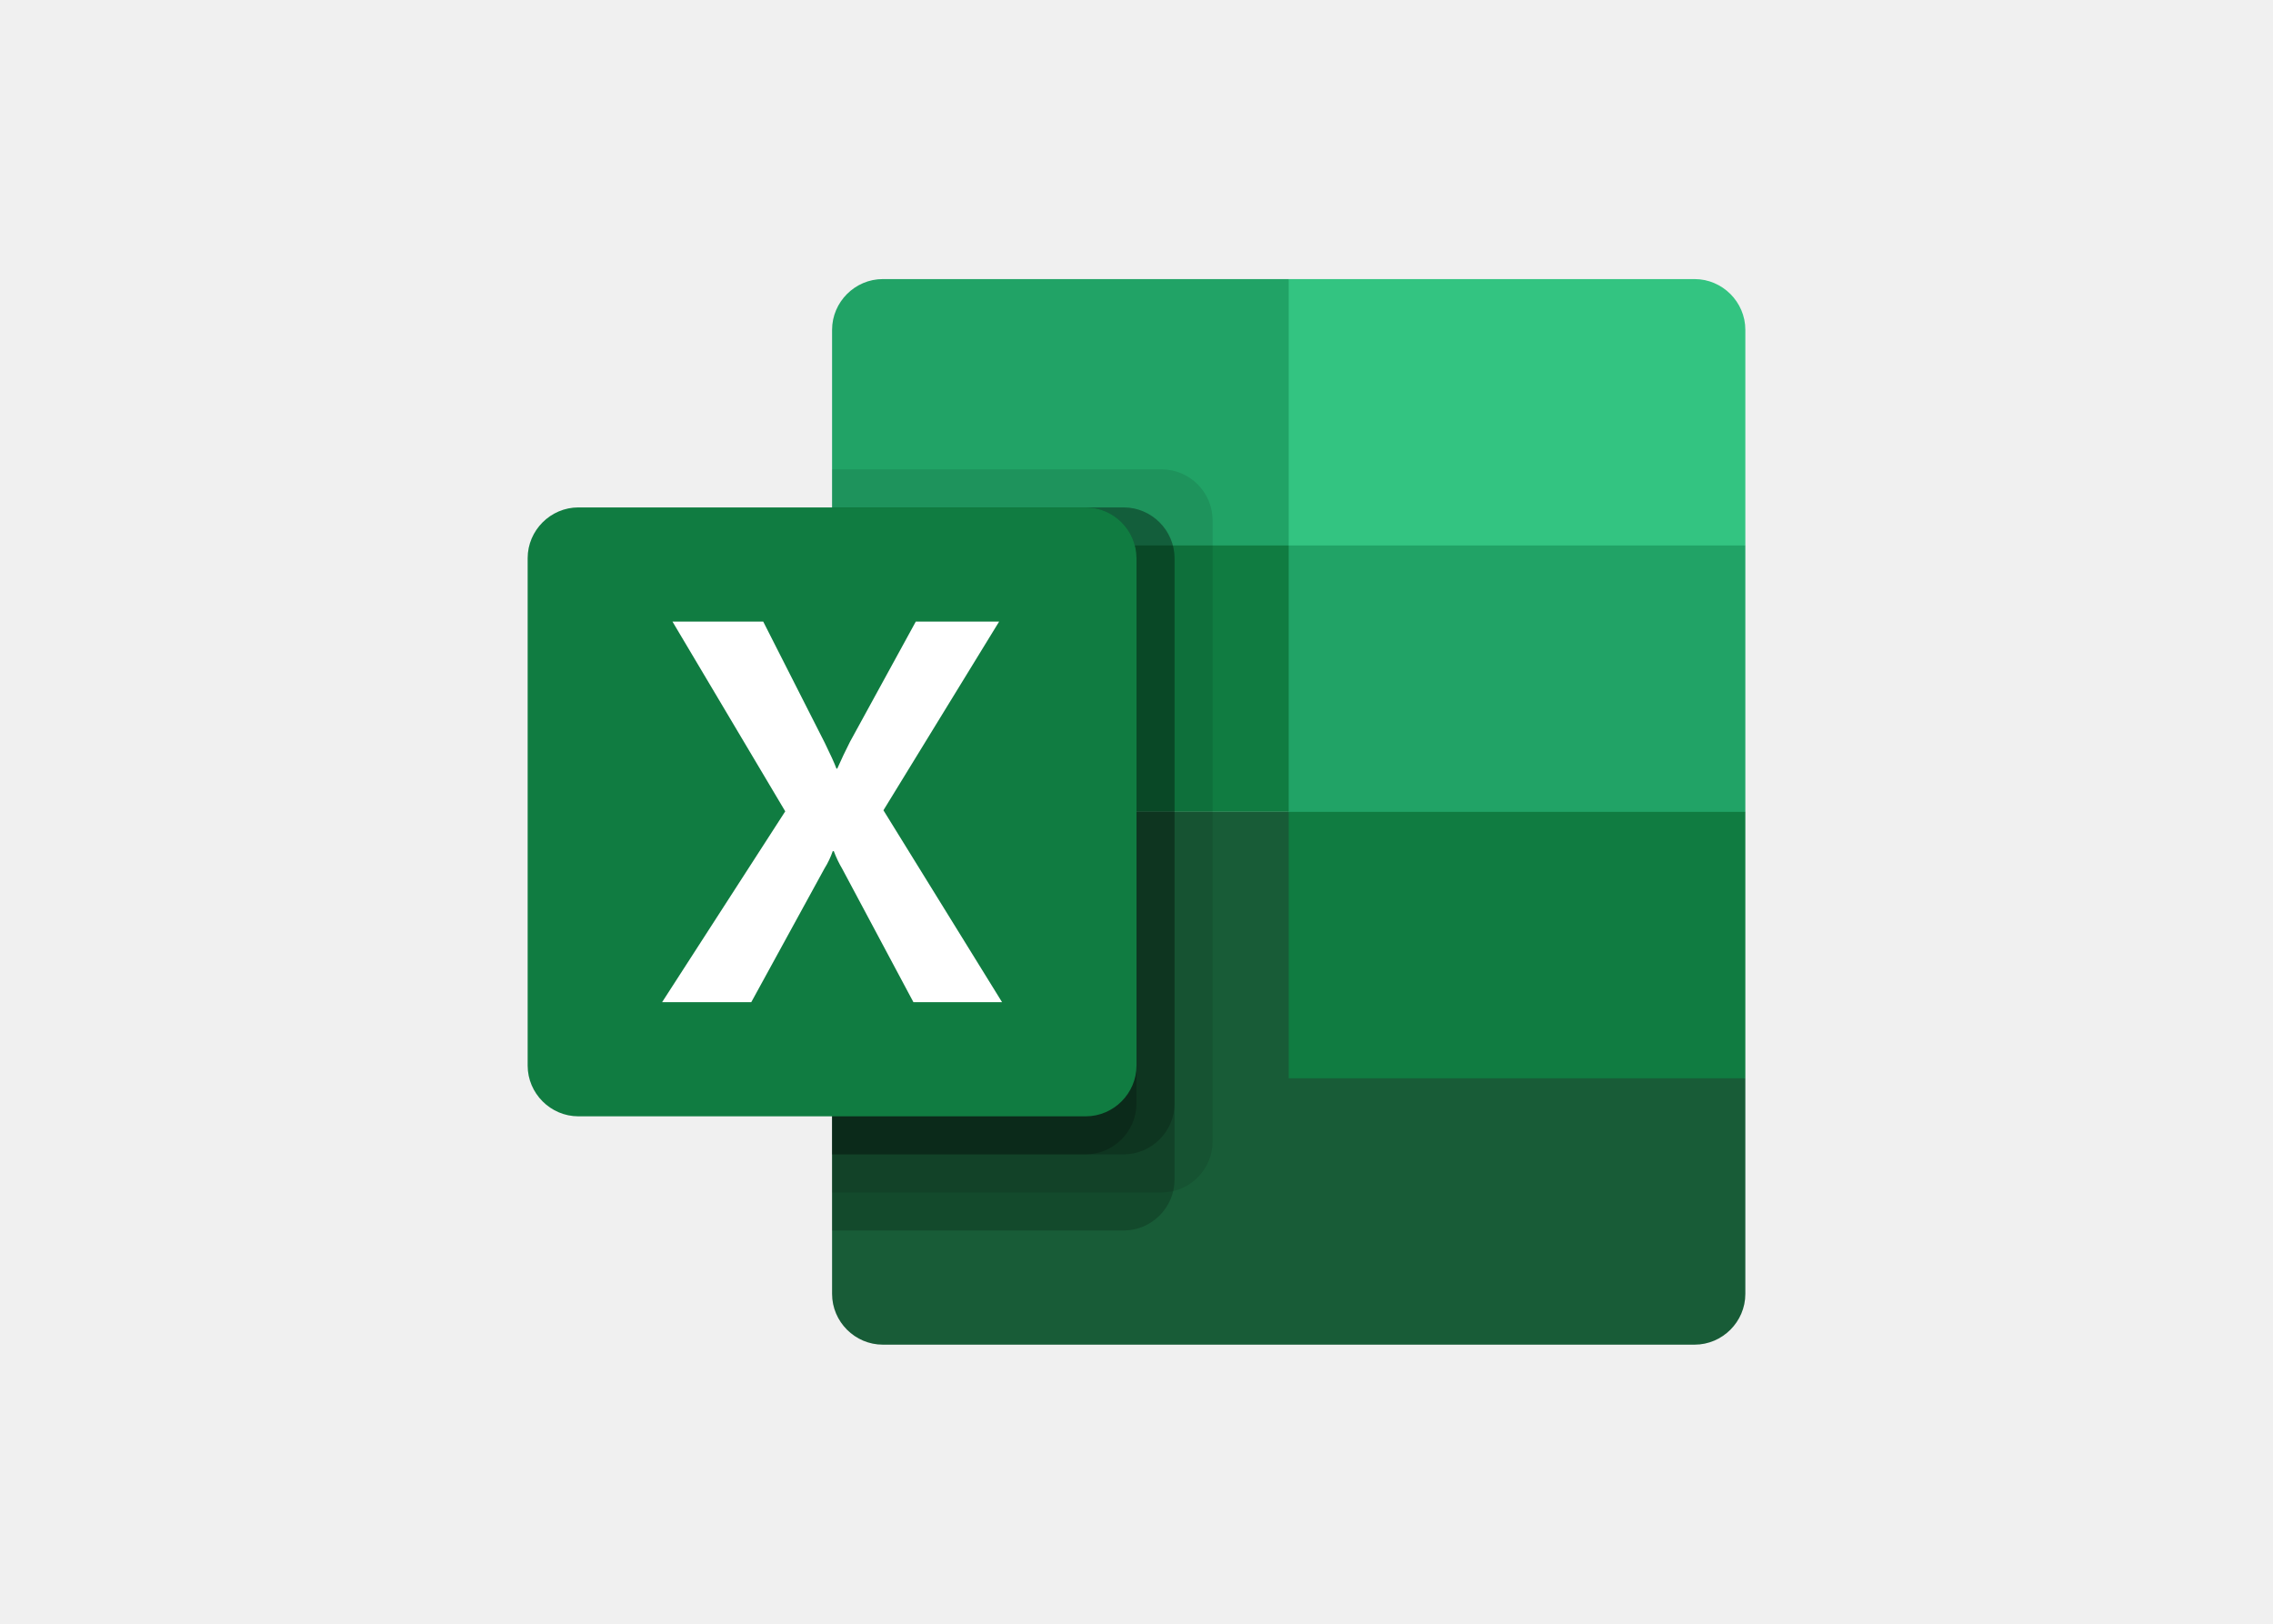
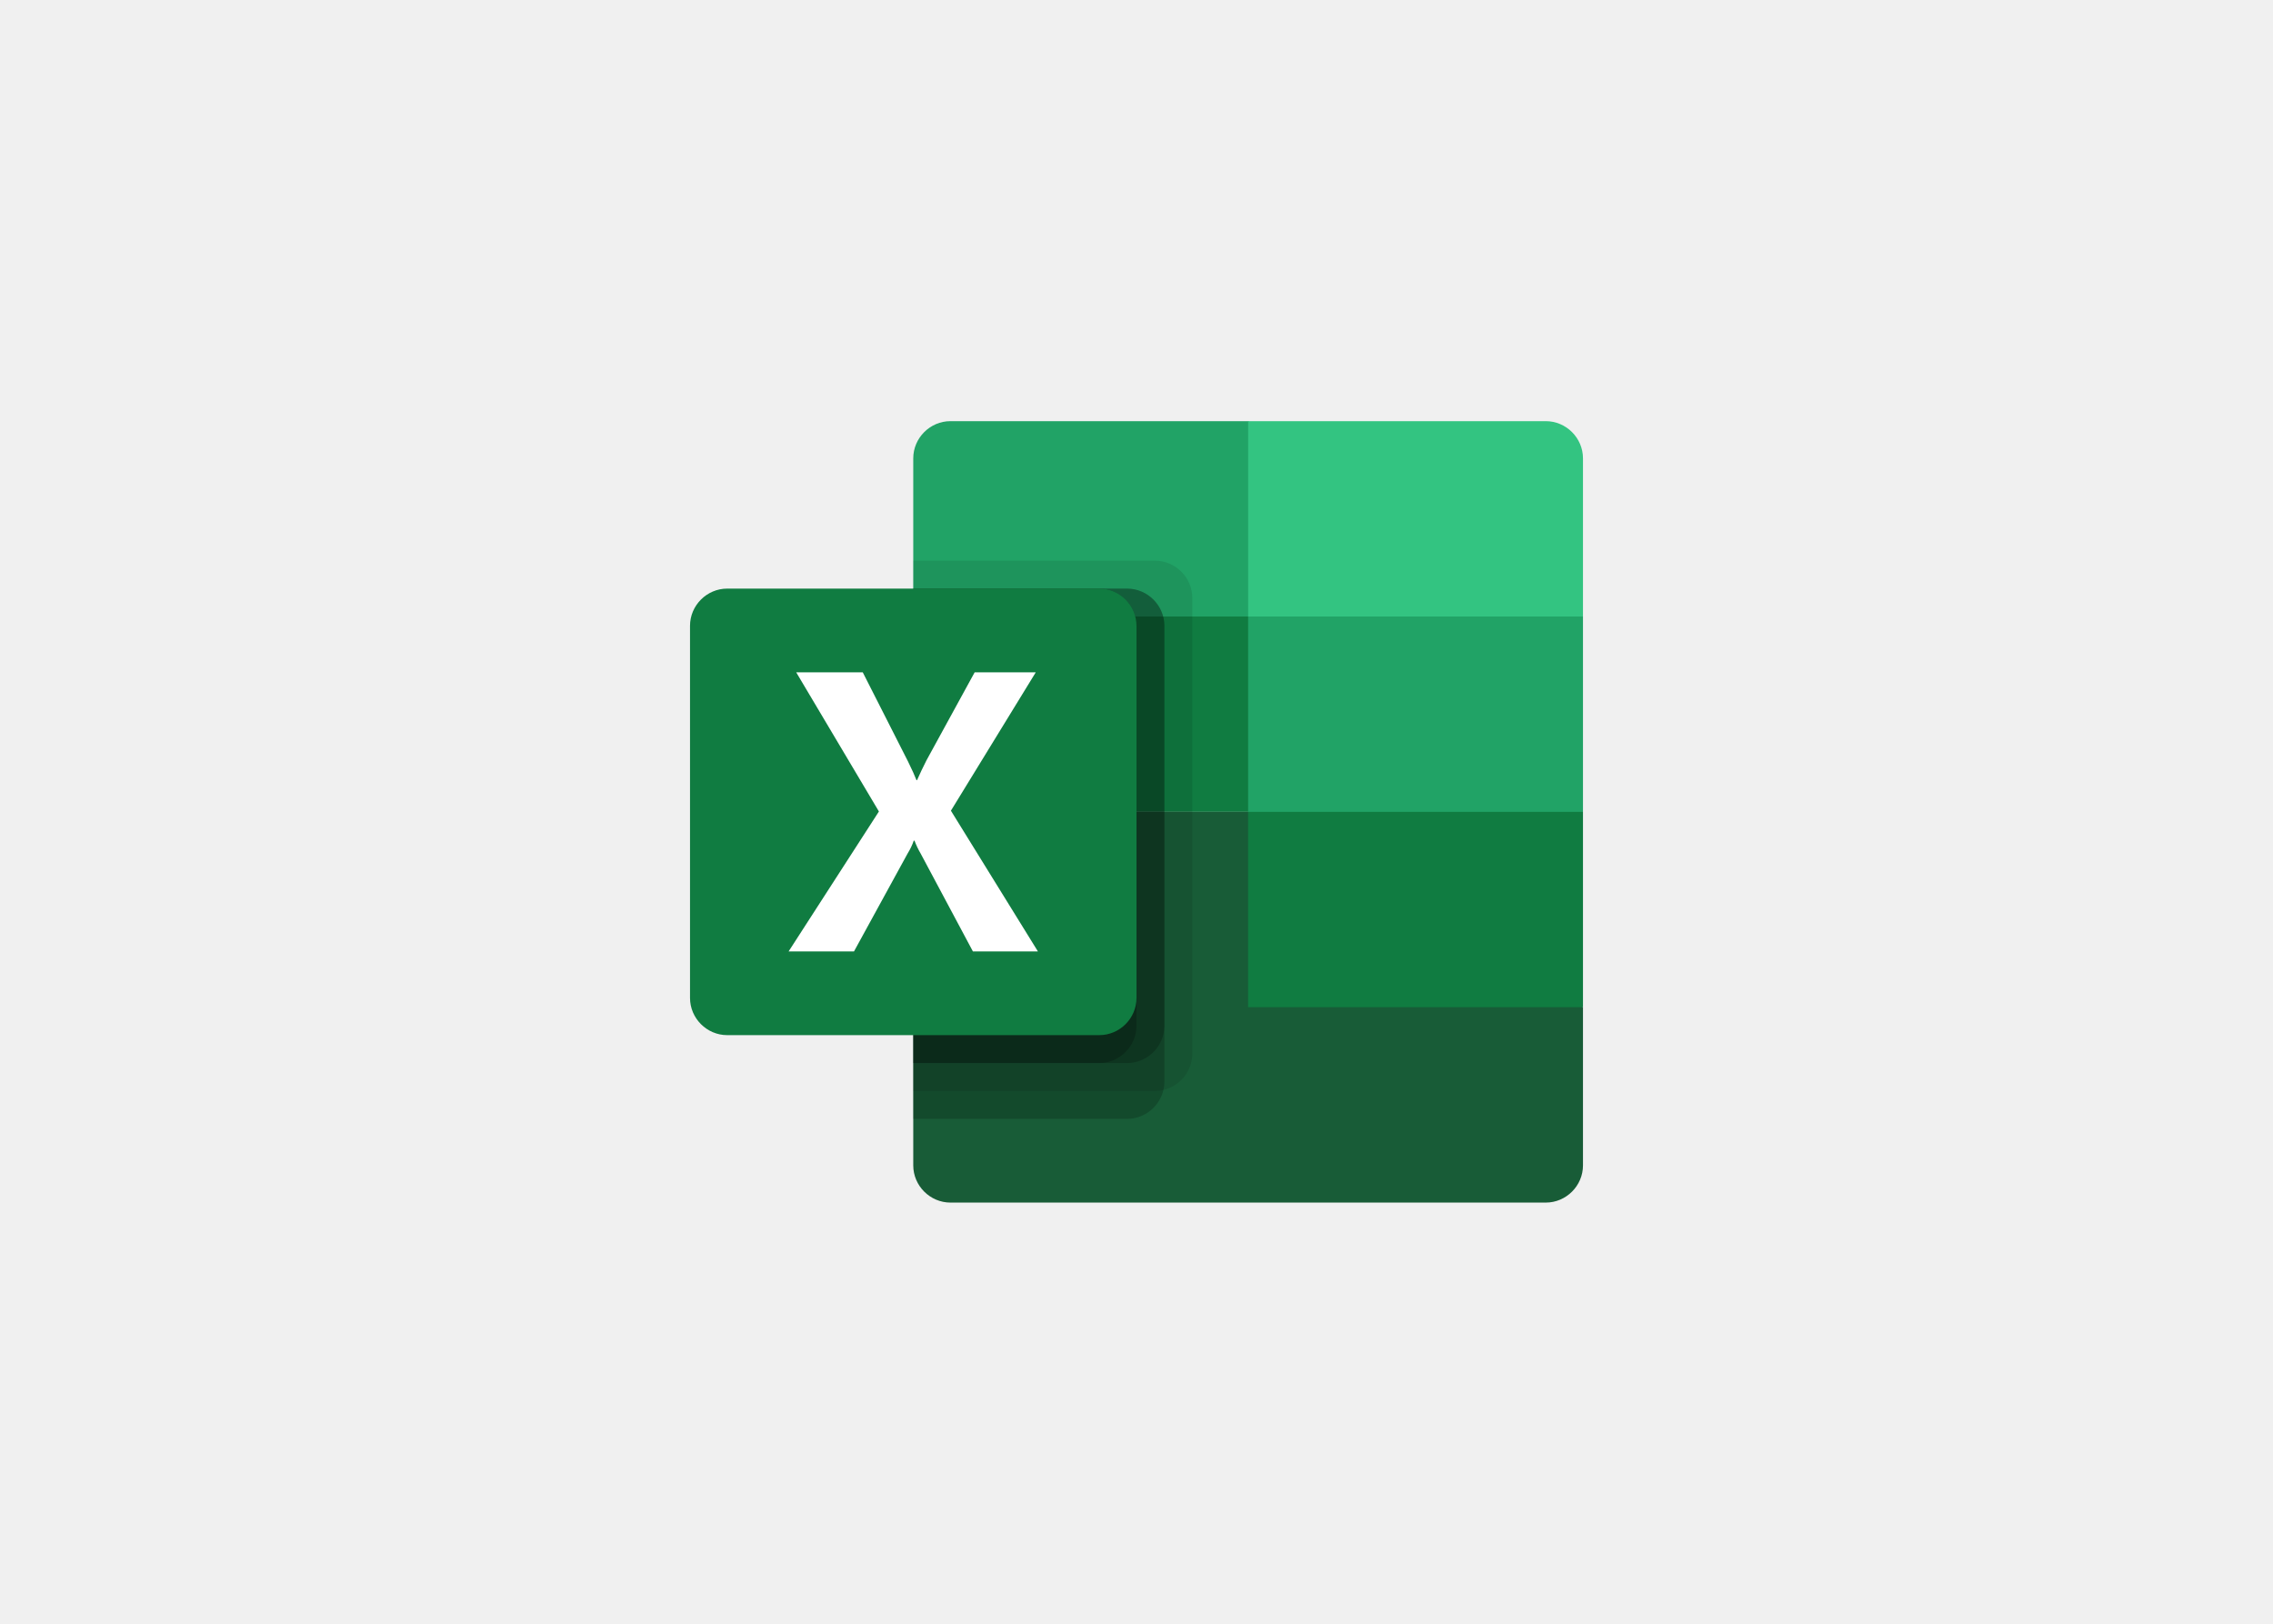
<svg xmlns="http://www.w3.org/2000/svg" width="100%" height="100%" viewBox="0 0 560 400" version="1.1" xml:space="preserve" style="fill-rule:evenodd;clip-rule:evenodd;stroke-linejoin:round;stroke-miterlimit:1.414;">
  <g>
-     <path d="M317.5,68.75l-100.001,0c-6.857,0 -12.5,5.643 -12.5,12.5l0,53.125l112.501,65.625l56.25,23.733l56.25,-23.733l0,-65.625l-112.5,-65.625Z" style="fill:#21a366;fill-rule:nonzero;" />
-     <rect x="204.999" y="134.375" width="112.501" height="65.625" style="fill:#107c41;" />
-     <path d="M417.5,68.75l-100,0l0,65.625l112.5,0l0,-53.125c0,-6.857 -5.643,-12.5 -12.5,-12.5c0,0 0,0 0,0Z" style="fill:#33c481;fill-rule:nonzero;" />
-     <path d="M317.5,200l-112.501,0l0,118.75c0,6.857 5.643,12.5 12.5,12.5l200.001,0c6.857,0 12.5,-5.643 12.5,-12.5l0,-53.125l-112.5,-65.625Z" style="fill:#185c37;fill-rule:nonzero;" />
-     <rect x="317.5" y="200" width="112.5" height="65.625" style="fill:#107c41;" />
-     <path d="M286.25,115.625l-81.25,0l0,178.125l81.25,0c6.849,-0.02 12.48,-5.65 12.5,-12.5l0,-153.125c-0.02,-6.85 -5.651,-12.48 -12.5,-12.5Z" style="fill-opacity:0.1;fill-rule:nonzero;" />
-     <path d="M276.875,125l-71.875,0l0,178.125l71.875,0c6.849,-0.02 12.48,-5.65 12.5,-12.5l0,-153.125c-0.02,-6.85 -5.651,-12.48 -12.5,-12.5Z" style="fill-opacity:0.2;fill-rule:nonzero;" />
-     <path d="M276.875,125l-71.875,0l0,159.375l71.875,0c6.849,-0.02 12.48,-5.65 12.5,-12.5l0,-134.375c-0.02,-6.85 -5.651,-12.48 -12.5,-12.5Z" style="fill-opacity:0.2;fill-rule:nonzero;" />
-     <path d="M267.5,125l-62.5,0l0,159.375l62.5,0c6.849,-0.02 12.48,-5.65 12.5,-12.5l0,-134.375c-0.02,-6.85 -5.651,-12.48 -12.5,-12.5Z" style="fill-opacity:0.2;fill-rule:nonzero;" />
-     <path id="Back_Plate" d="M142.5,125l125,0c6.857,0 12.5,5.643 12.5,12.5l0,125c0,6.857 -5.642,12.5 -12.5,12.5l-125,0c-6.857,0 -12.5,-5.643 -12.5,-12.5c0,0 0,0 0,0l0,-125c0,-6.857 5.643,-12.5 12.5,-12.5Z" style="fill:#107c41;fill-rule:nonzero;" />
-     <path d="M163.126,246.875l30.335,-47.006l-27.785,-46.744l22.359,0l15.167,29.877c1.394,2.834 2.353,4.948 2.877,6.342l0.196,0c1.002,-2.265 2.048,-4.466 3.138,-6.603l16.213,-29.616l20.529,0l-28.504,46.483l29.223,47.267l-21.836,0l-17.521,-32.819c-0.825,-1.395 -1.526,-2.861 -2.092,-4.38l-0.261,0c-0.512,1.489 -1.192,2.914 -2.027,4.249l-18.044,32.95l-21.967,0Z" style="fill:#fff;fill-rule:nonzero;" />
-     <rect x="130" y="50" width="300" height="300" style="fill:none;" />
+     <path d="M307.5,103.75l-73.334,0c-5.028,0 -9.167,4.139 -9.167,9.166l0,38.959l82.501,48.125l41.25,17.405l41.25,-17.405l0,-48.125l-82.5,-48.125Z" style="fill:#21a366;fill-rule:nonzero;" />
+     <rect x="224.999" y="151.875" width="82.501" height="48.125" style="fill:#107c41;" />
+     <path d="M380.834,103.75l-73.334,0l0,48.125l82.5,0l0,-38.959c0,-5.027 -4.139,-9.166 -9.166,-9.166Z" style="fill:#33c481;fill-rule:nonzero;" />
+     <path d="M307.5,200l-82.501,0l0,87.084c0,5.027 4.139,9.166 9.167,9.166l146.668,0c5.027,0 9.166,-4.139 9.166,-9.166l0,-38.959l-82.5,-48.125Z" style="fill:#185c37;fill-rule:nonzero;" />
+     <rect x="307.5" y="200" width="82.5" height="48.125" style="fill:#107c41;" />
+     <path d="M284.584,138.125l-59.584,0l0,130.625l59.584,0c5.022,-0.014 9.152,-4.144 9.166,-9.166l0,-112.293c-0.014,-5.022 -4.144,-9.152 -9.166,-9.166Z" style="fill-opacity:0.094;fill-rule:nonzero;" />
+     <path d="M277.709,145l-52.709,0l0,130.625l52.709,0c5.022,-0.014 9.152,-4.144 9.166,-9.166l0,-112.293c-0.014,-5.022 -4.144,-9.152 -9.166,-9.166Z" style="fill-opacity:0.2;fill-rule:nonzero;" />
+     <path d="M277.709,145l-52.709,0l0,116.875l52.709,0c5.022,-0.014 9.152,-4.144 9.166,-9.166l0,-98.543c-0.014,-5.022 -4.144,-9.152 -9.166,-9.166Z" style="fill-opacity:0.2;fill-rule:nonzero;" />
+     <path d="M270.834,145l-45.834,0l0,116.875l45.834,0c5.022,-0.014 9.152,-4.144 9.166,-9.166l0,-98.543c-0.014,-5.022 -4.144,-9.152 -9.166,-9.166Z" style="fill-opacity:0.2;fill-rule:nonzero;" />
+     <path id="Back_Plate" d="M179.166,145l91.668,0c5.027,0 9.166,4.139 9.166,9.166l0,91.668c0,5.027 -4.138,9.166 -9.166,9.166l-91.668,0c-5.027,0 -9.166,-4.139 -9.166,-9.166l0,-91.668c0,-5.027 4.139,-9.166 9.166,-9.166Z" style="fill:#107c41;fill-rule:nonzero;" />
+     <path d="M194.292,234.375l22.246,-34.471l-20.376,-34.279l16.397,0l11.123,21.909c1.022,2.079 1.725,3.63 2.109,4.652l0.144,0c0.734,-1.661 1.502,-3.276 2.302,-4.843l11.889,-21.718l15.055,0l-20.904,34.087l21.431,34.663l-16.014,0l-12.849,-24.067c-0.605,-1.023 -1.118,-2.099 -1.534,-3.212l-0.191,0c-0.376,1.091 -0.874,2.136 -1.487,3.115l-13.232,24.164l-16.109,0Z" style="fill:#fff;fill-rule:nonzero;" />
+     <rect x="170" y="90" width="220" height="220" style="fill:none;" />
  </g>
</svg>
